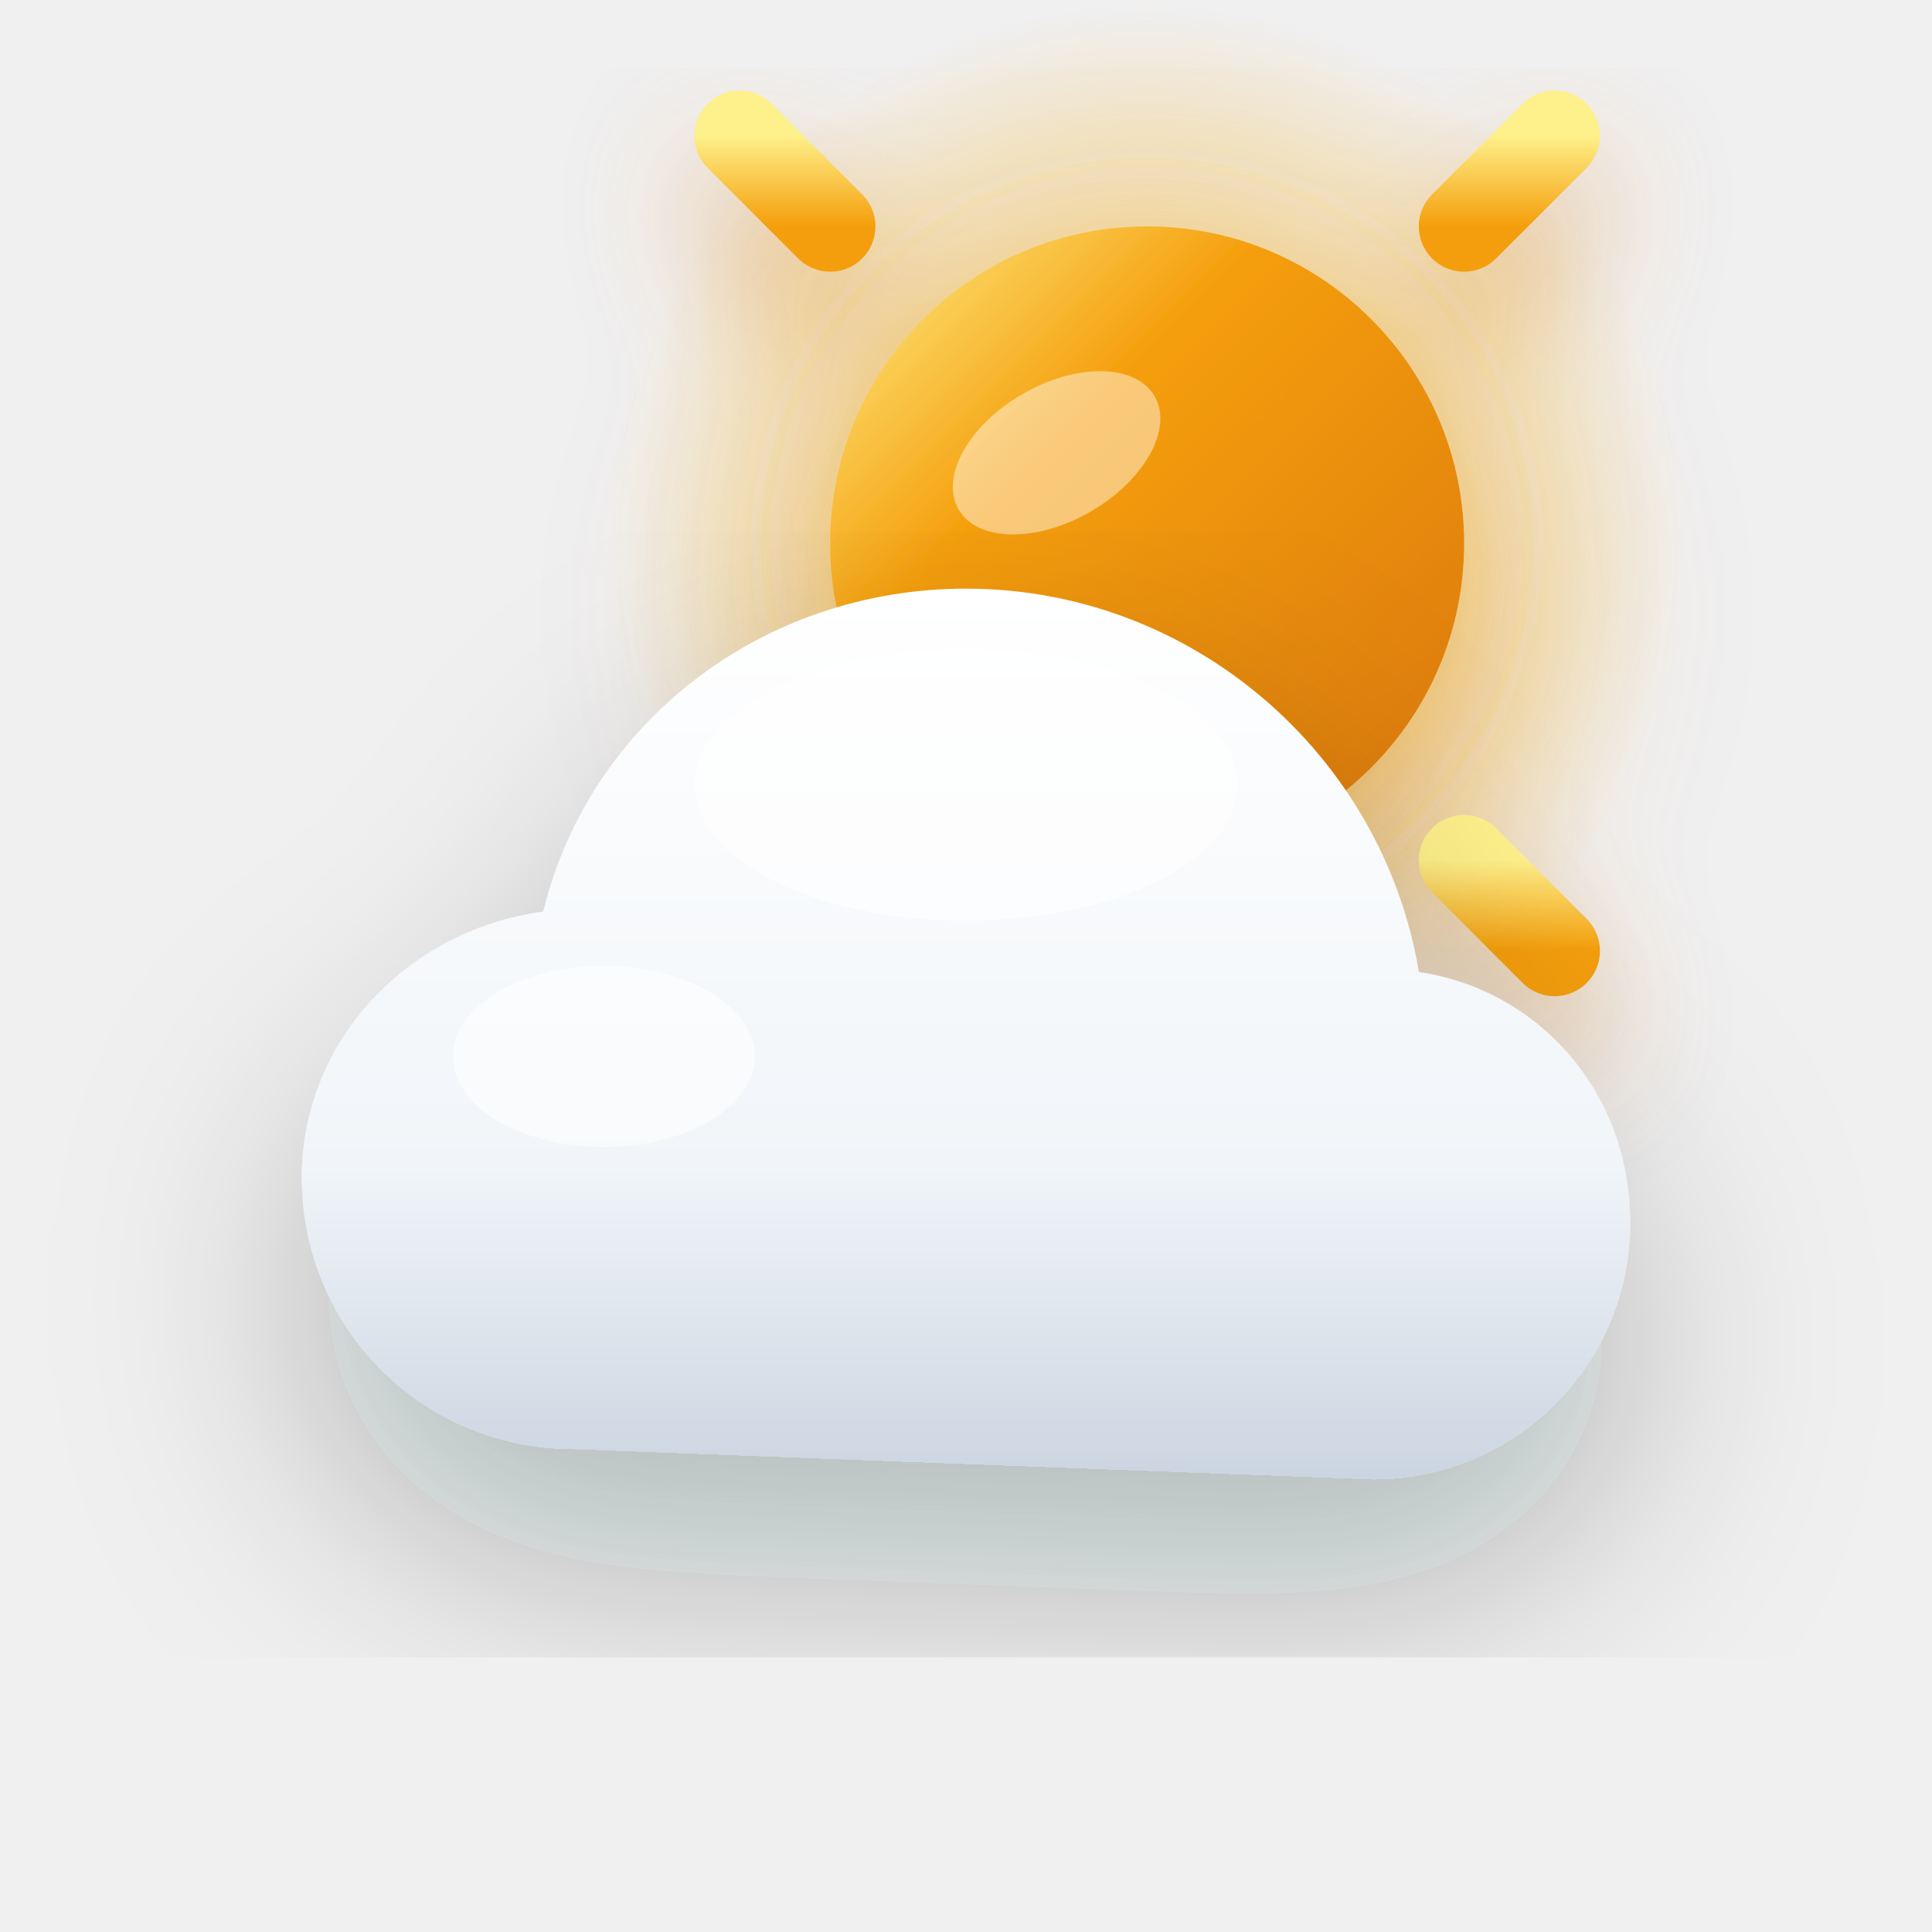
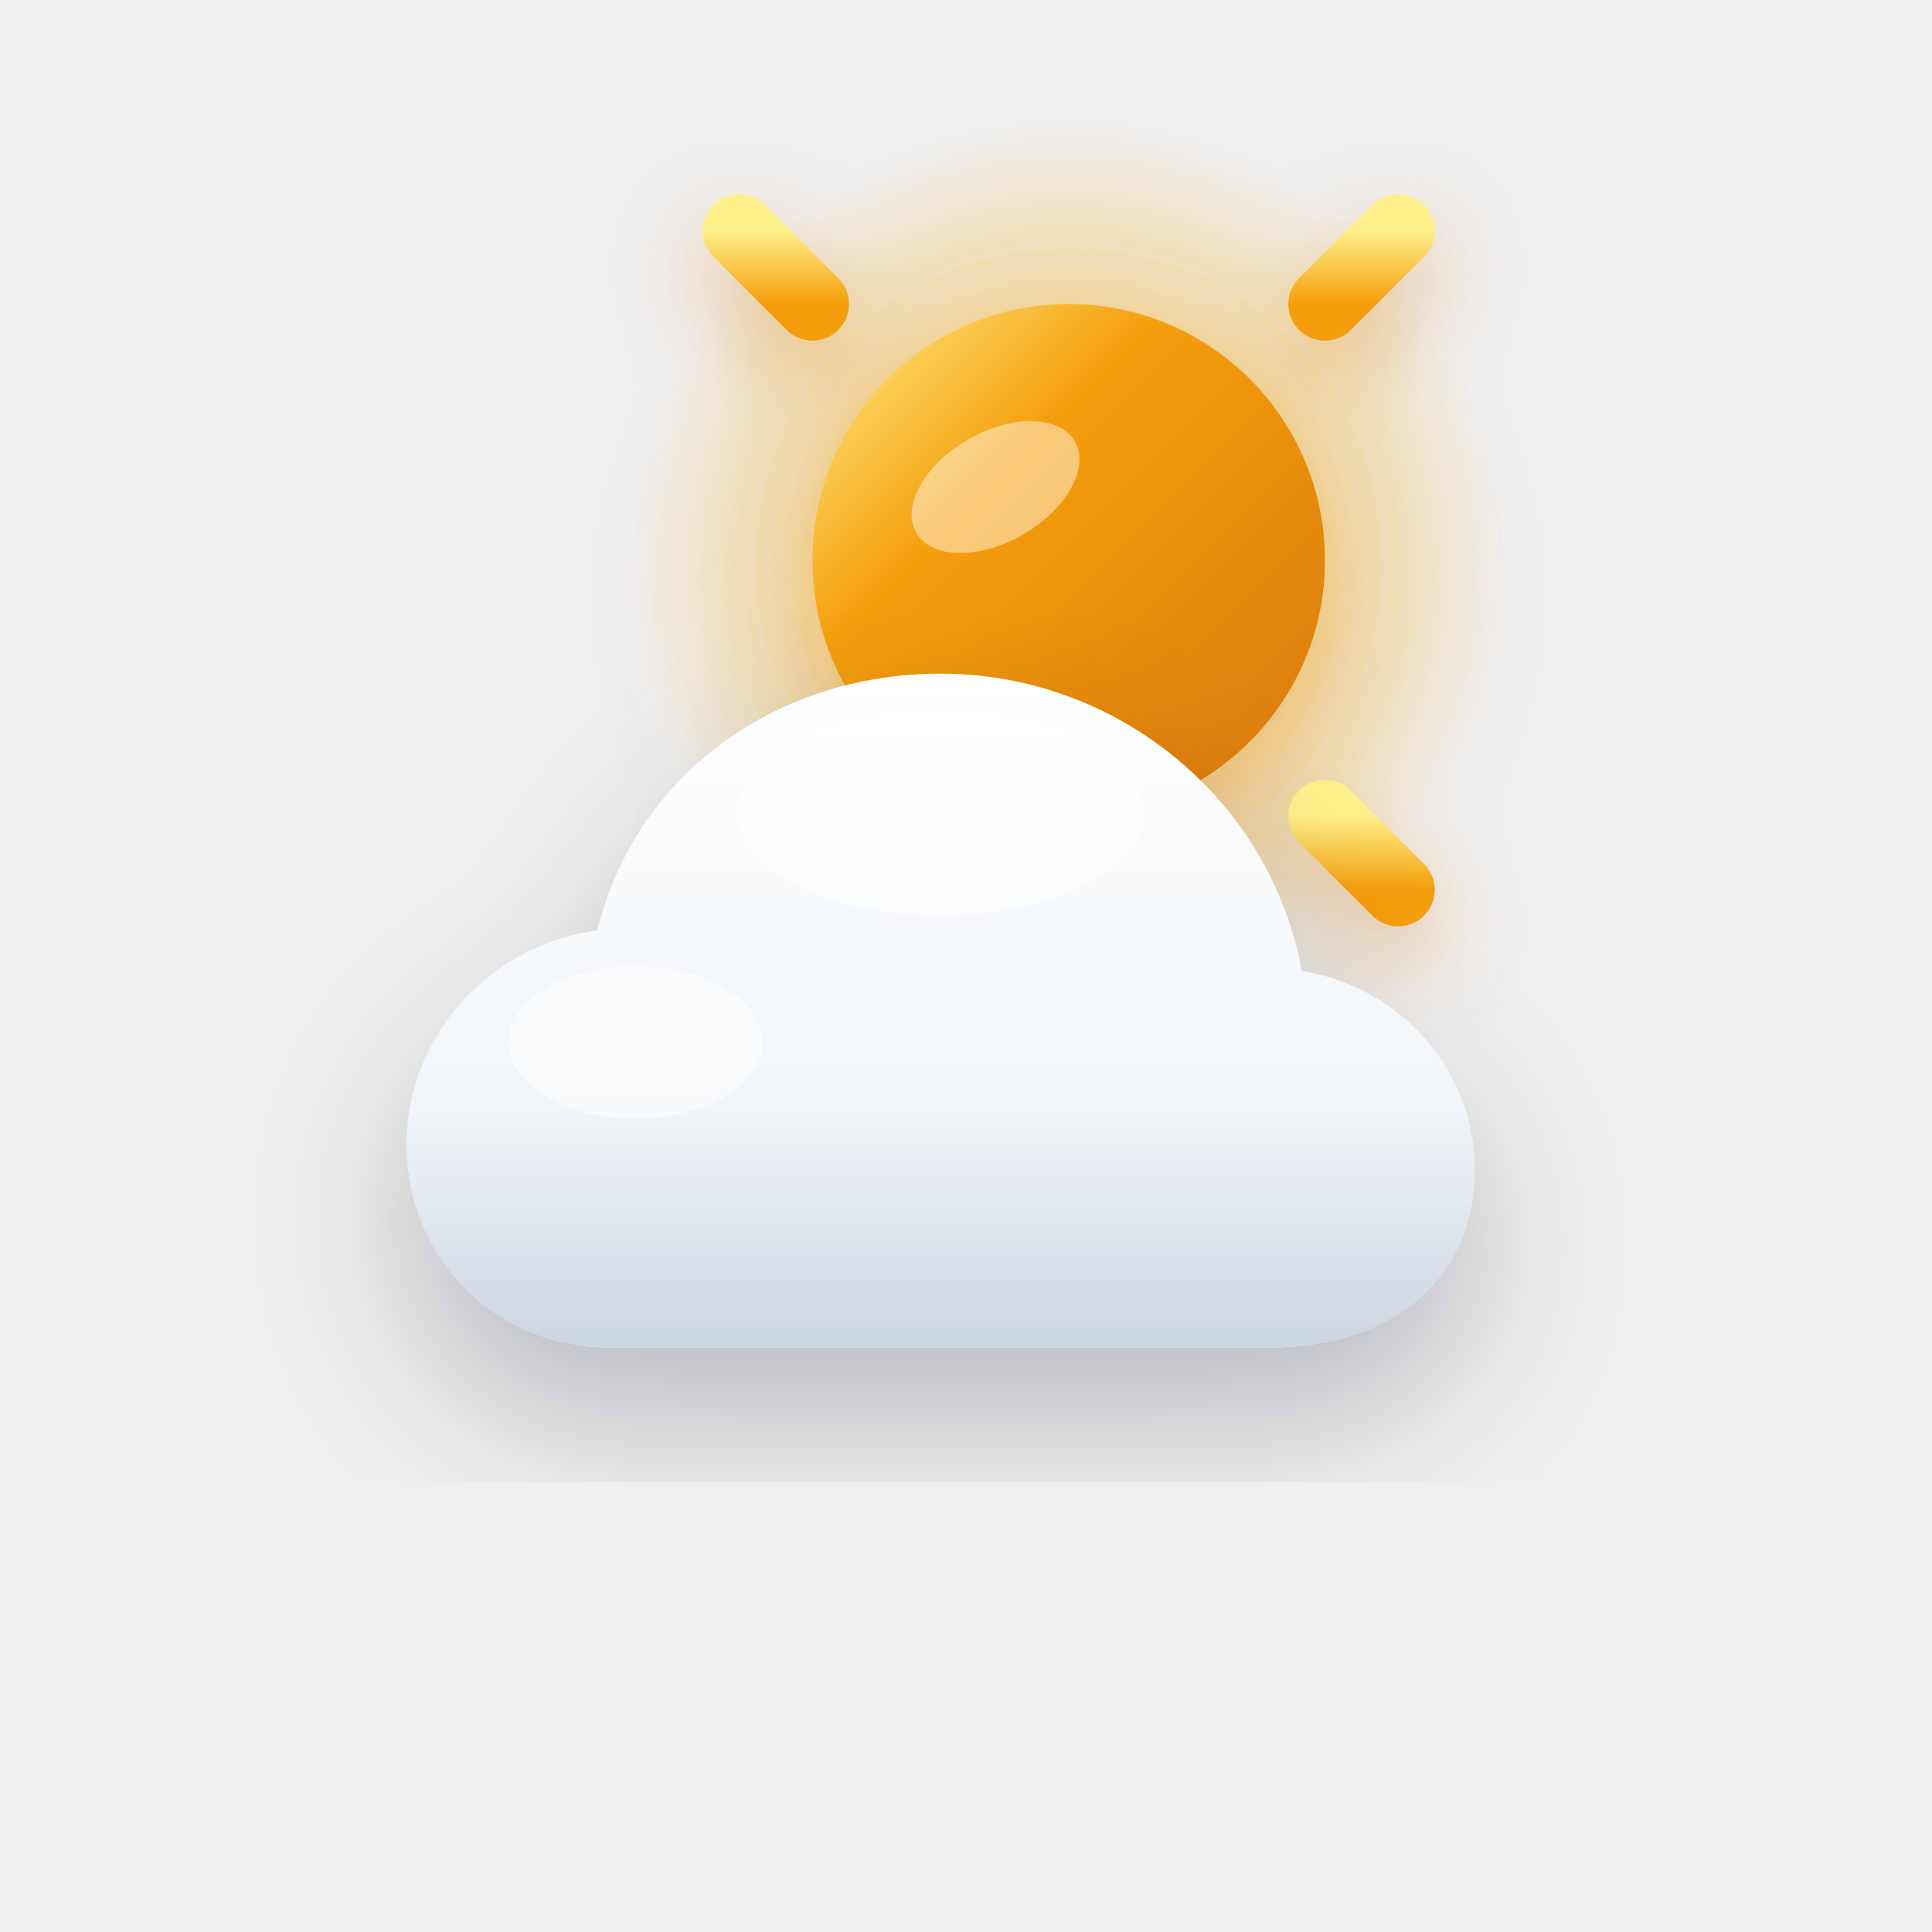
- <svg xmlns="http://www.w3.org/2000/svg" width="64" height="64" viewBox="0 0 64 64" fill="none">
+ <svg xmlns="http://www.w3.org/2000/svg" width="64" height="64" viewBox="-6 -6 76 76" fill="none">
  <defs>
    <radialGradient id="sunGlow" cx="50%" cy="50%" r="50%">
      <stop offset="0%" stop-color="#FFFBEB" stop-opacity="0.9" />
      <stop offset="50%" stop-color="#FBBF24" stop-opacity="0.35" />
      <stop offset="100%" stop-color="#F59E0B" stop-opacity="0" />
    </radialGradient>
    <linearGradient id="sunCore" x1="0%" y1="0%" x2="100%" y2="100%">
      <stop offset="0%" stop-color="#FEF08A" />
      <stop offset="35%" stop-color="#F59E0B" />
      <stop offset="100%" stop-color="#D97706" />
    </linearGradient>
    <linearGradient id="sunRay" x1="0%" y1="0%" x2="0%" y2="100%">
      <stop offset="0%" stop-color="#FEF08A" />
      <stop offset="100%" stop-color="#F59E0B" />
    </linearGradient>
    <linearGradient id="frontCloudGrad" x1="0%" y1="0%" x2="0%" y2="100%">
      <stop offset="0%" stop-color="#FFFFFF" />
      <stop offset="65%" stop-color="#F1F5F9" />
      <stop offset="100%" stop-color="#CBD5E1" />
    </linearGradient>
    <filter id="cloudShadow" x="-20%" y="-20%" width="140%" height="140%">
-       <feDropShadow dx="0" dy="4" stdDeviation="4" flood-color="#0F172A" flood-opacity="0.25" />
+       <feDropShadow dx="0" dy="3" stdDeviation="3" flood-color="#0F172A" flood-opacity="0.22" />
    </filter>
    <filter id="sunDropShadow" x="-30%" y="-30%" width="160%" height="160%">
-       <feDropShadow dx="0" dy="3" stdDeviation="3" flood-color="#D97706" flood-opacity="0.45" />
+       <feDropShadow dx="0" dy="2" stdDeviation="2.5" flood-color="#D97706" flood-opacity="0.4" />
    </filter>
    <style>
      @keyframes am-spin-sun {
        from { transform: rotate(0deg); }
        to { transform: rotate(360deg); }
      }
      @keyframes am-float-cloud {
        0%, 100% { transform: translateX(0px); }
-         50% { transform: translateX(3px); }
+         50% { transform: translateX(2.5px); }
      }
      .am-sun-back {
-         transform-origin: 38px 18px;
-         animation: am-spin-sun 18s linear infinite;
+         transform-origin: 32px 32px;
+         animation: am-spin-sun 22s linear infinite;
      }
      .am-cloud-front {
-         animation: am-float-cloud 4.5s ease-in-out infinite;
+         animation: am-float-cloud 5s ease-in-out infinite;
      }
    </style>
  </defs>
-   <g class="am-sun-back" transform="translate(14, -6) scale(0.75)" filter="url(#sunDropShadow)">
+   <g class="am-sun-back" transform="translate(13, -7) scale(0.72)" filter="url(#sunDropShadow)">
    <circle cx="32" cy="32" r="24" fill="url(#sunGlow)" />
    <path d="M32 6 L32 12" stroke="url(#sunRay)" stroke-width="4" stroke-linecap="round" />
    <path d="M52 32 L58 32" stroke="url(#sunRay)" stroke-width="4" stroke-linecap="round" />
    <path d="M46 18 L50 14" stroke="url(#sunRay)" stroke-width="4" stroke-linecap="round" />
    <path d="M46 46 L50 50" stroke="url(#sunRay)" stroke-width="4" stroke-linecap="round" />
    <path d="M18 18 L14 14" stroke="url(#sunRay)" stroke-width="4" stroke-linecap="round" />
    <path d="M18 46 L14 50" stroke="url(#sunRay)" stroke-width="4" stroke-linecap="round" />
    <circle cx="32" cy="32" r="14" fill="url(#sunCore)" />
    <ellipse cx="28" cy="28" rx="5" ry="3" transform="rotate(-30 28 28)" fill="#FFFFFF" opacity="0.45" />
  </g>
  <g class="am-cloud-front" filter="url(#cloudShadow)">
-     <path d="M19 48 C14 48 10 44 10 39 C10 34.5 13.5 30.8 18 30.2 C19.5 24 25.2 19.5 32 19.5 C39.5 19.5 45.8 25 47 32.2 C51 32.8 54 36.2 54 40.5 C54 45.2 50.2 49 45.5 49 L19 48 Z" fill="url(#frontCloudGrad)" />
-     <ellipse cx="32" cy="26" rx="9" ry="4.5" fill="#FFFFFF" opacity="0.6" />
-     <ellipse cx="20" cy="35" rx="5" ry="3" fill="#FFFFFF" opacity="0.5" />
+     <path d="M18 47 C13.5 47 10 43.5 10 39 C10 34.8 13.2 31.2 17.5 30.6 C19 24.5 24.5 20.5 31 20.5 C38 20.5 44 25.5 45.2 32.2 C49 32.8 52 36 52 40 C52 44.5 48.5 47 44 47 L18 47 Z" fill="url(#frontCloudGrad)" />
+     <ellipse cx="31" cy="26" rx="8" ry="4" fill="#FFFFFF" opacity="0.6" />
+     <ellipse cx="19" cy="35" rx="5" ry="3" fill="#FFFFFF" opacity="0.5" />
  </g>
</svg>
